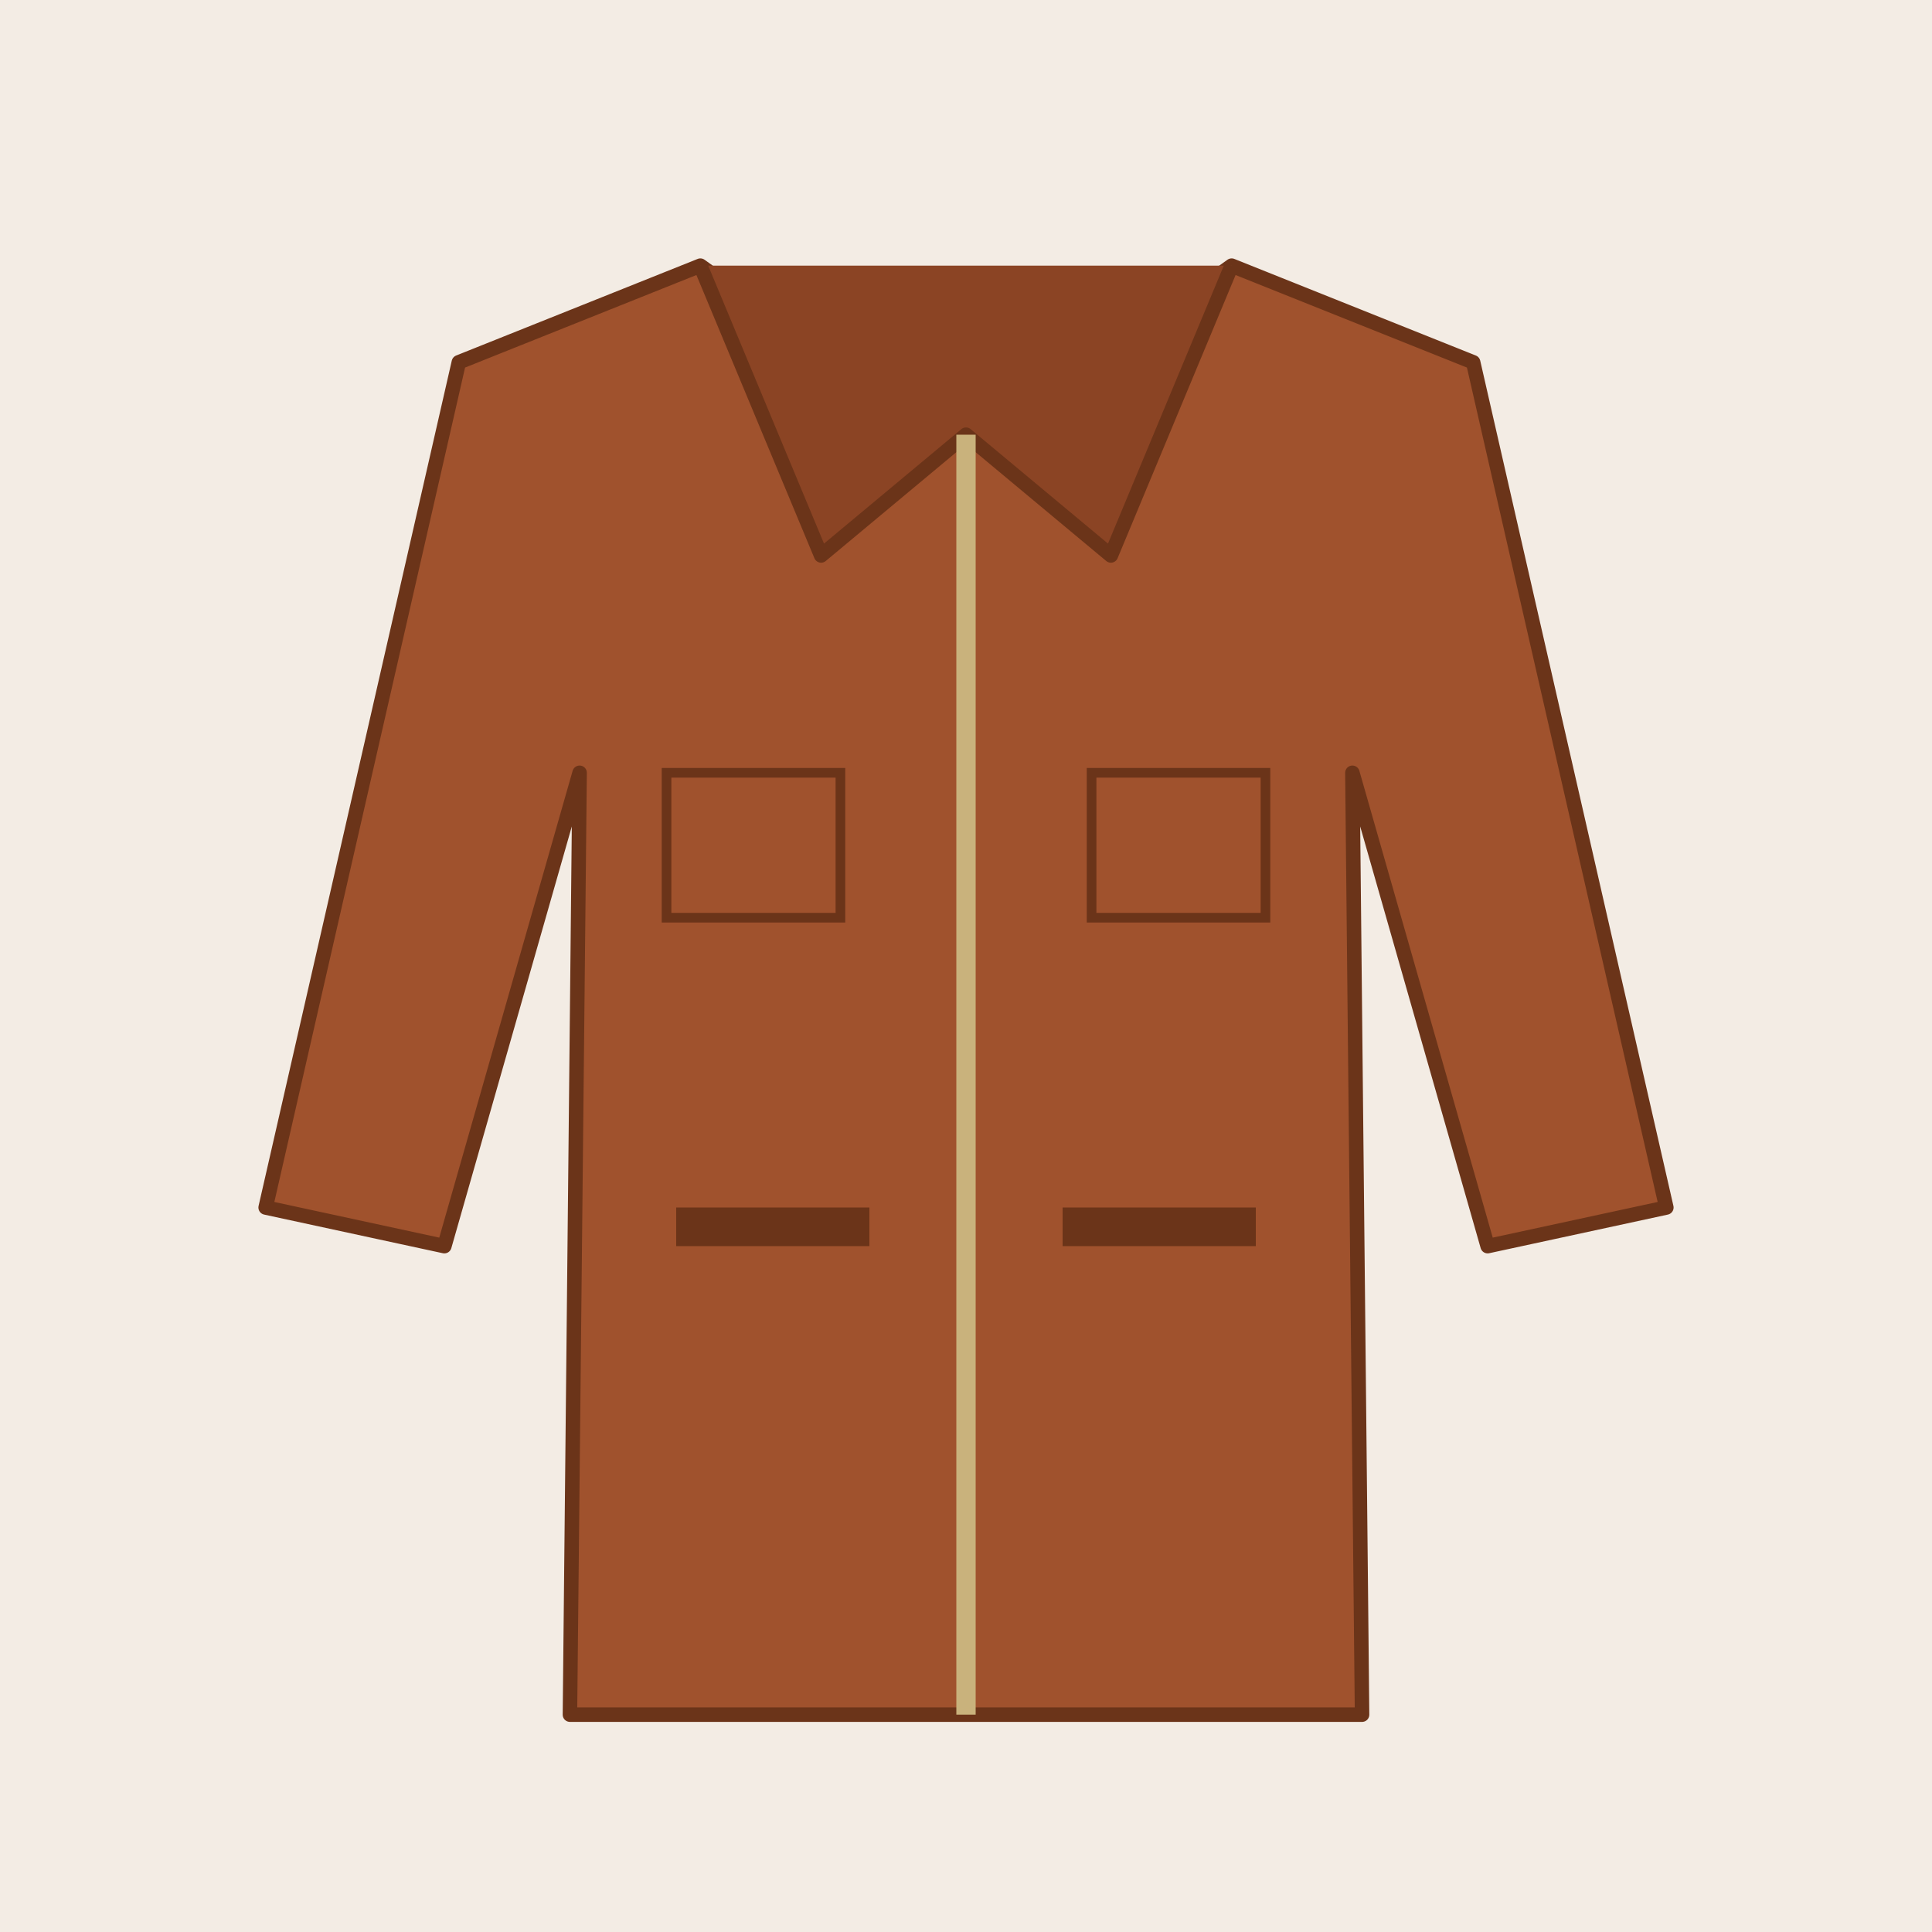
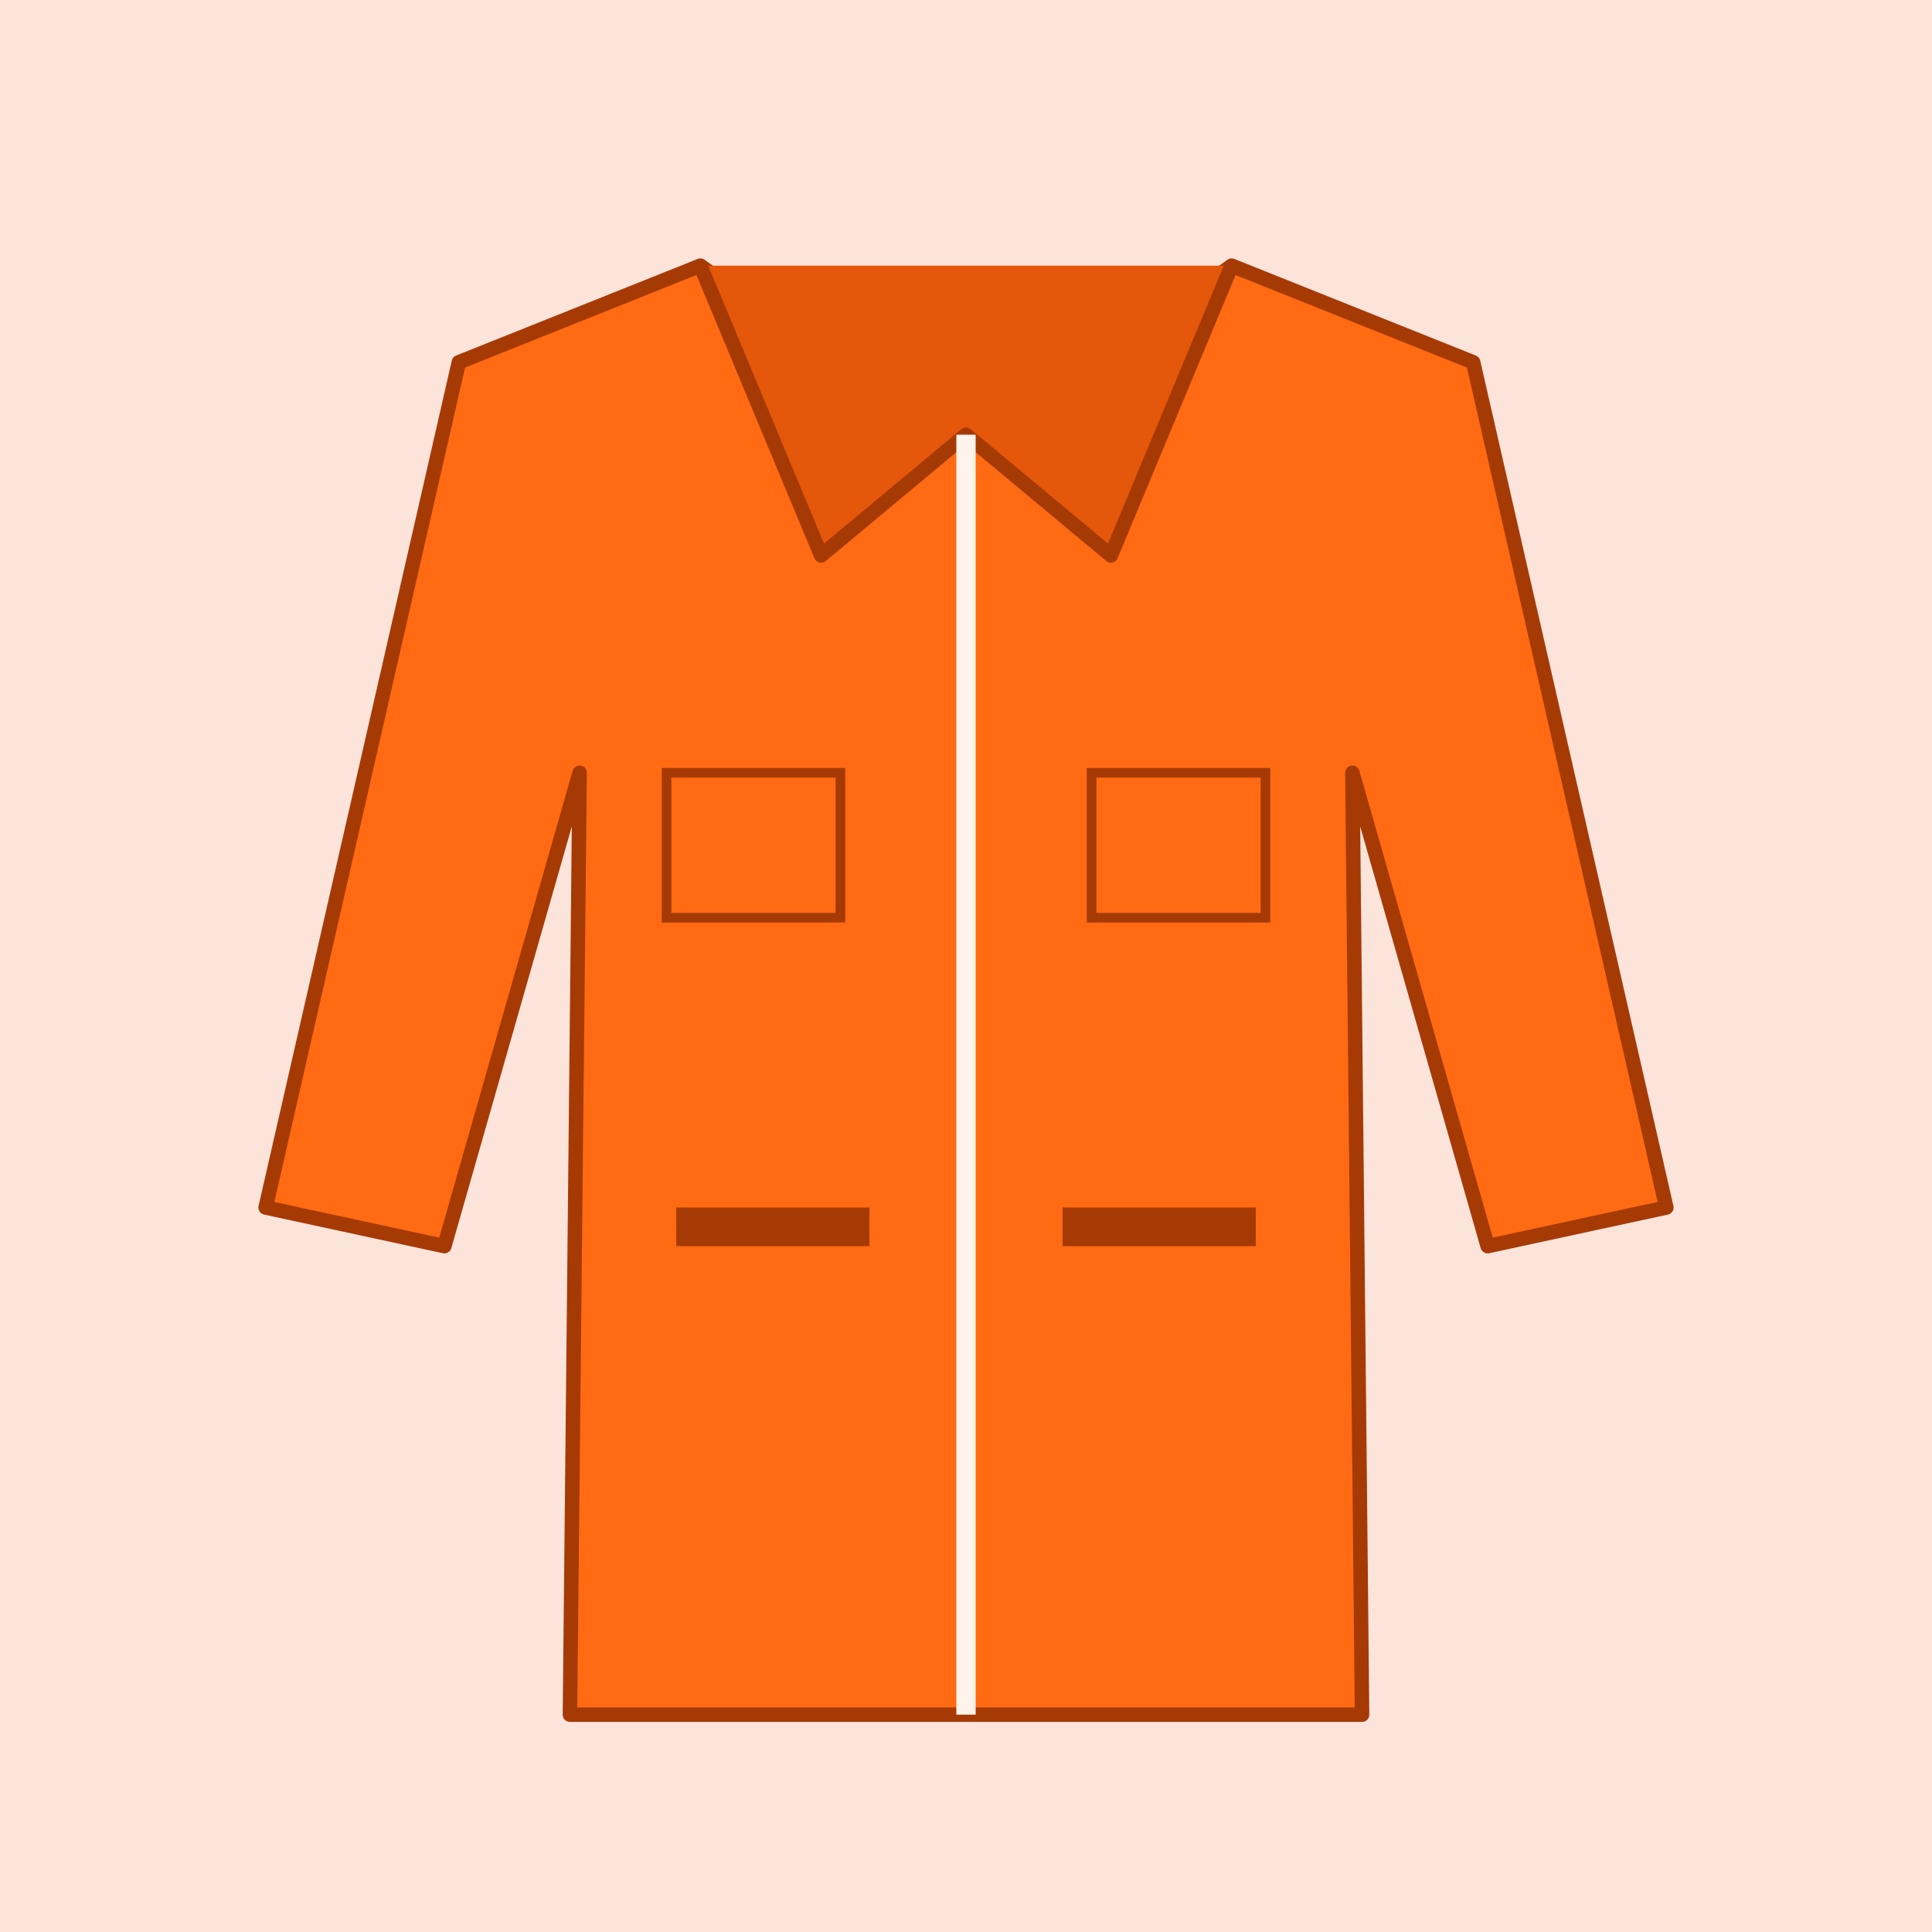
<svg xmlns="http://www.w3.org/2000/svg" viewBox="0 0 400 400">
-   <rect width="400" height="400" fill="#f3ece4" />
-   <path d="M145 55 L95 75 L55 250 L92 258 L120 160 L118 355 L282 355 L280 160 L308 258 L345 250 L305 75 L255 55 Q200 95 145 55 Z" fill="#a0522d" stroke="#6b3419" stroke-width="3" stroke-linejoin="round" />
-   <path d="M145 55 L170 115 L200 90 L230 115 L255 55" fill="#8b4424" stroke="#6b3419" stroke-width="3" stroke-linejoin="round" />
-   <path d="M200 90 L200 355" stroke="#c9b27c" stroke-width="4" />
-   <rect x="140" y="250" width="40" height="8" fill="#6b3419" />
-   <rect x="220" y="250" width="40" height="8" fill="#6b3419" />
-   <rect x="138" y="160" width="36" height="30" fill="none" stroke="#6b3419" stroke-width="2" />
-   <rect x="226" y="160" width="36" height="30" fill="none" stroke="#6b3419" stroke-width="2" />
+   <rect width="400" height="400" fill="#fde4db" />
+   <path d="M145 55 L95 75 L55 250 L92 258 L120 160 L118 355 L282 355 L280 160 L308 258 L345 250 L305 75 L255 55 Q200 95 145 55 Z" fill="#ff6a13" stroke="#a63a05" stroke-width="3" stroke-linejoin="round" />
+   <path d="M145 55 L170 115 L200 90 L230 115 L255 55" fill="#e5570a" stroke="#a63a05" stroke-width="3" stroke-linejoin="round" />
+   <path d="M200 90 L200 355" stroke="#fff4ec" stroke-width="4" />
+   <rect x="140" y="250" width="40" height="8" fill="#a63a05" />
+   <rect x="220" y="250" width="40" height="8" fill="#a63a05" />
+   <rect x="138" y="160" width="36" height="30" fill="none" stroke="#a63a05" stroke-width="2" />
+   <rect x="226" y="160" width="36" height="30" fill="none" stroke="#a63a05" stroke-width="2" />
</svg>
